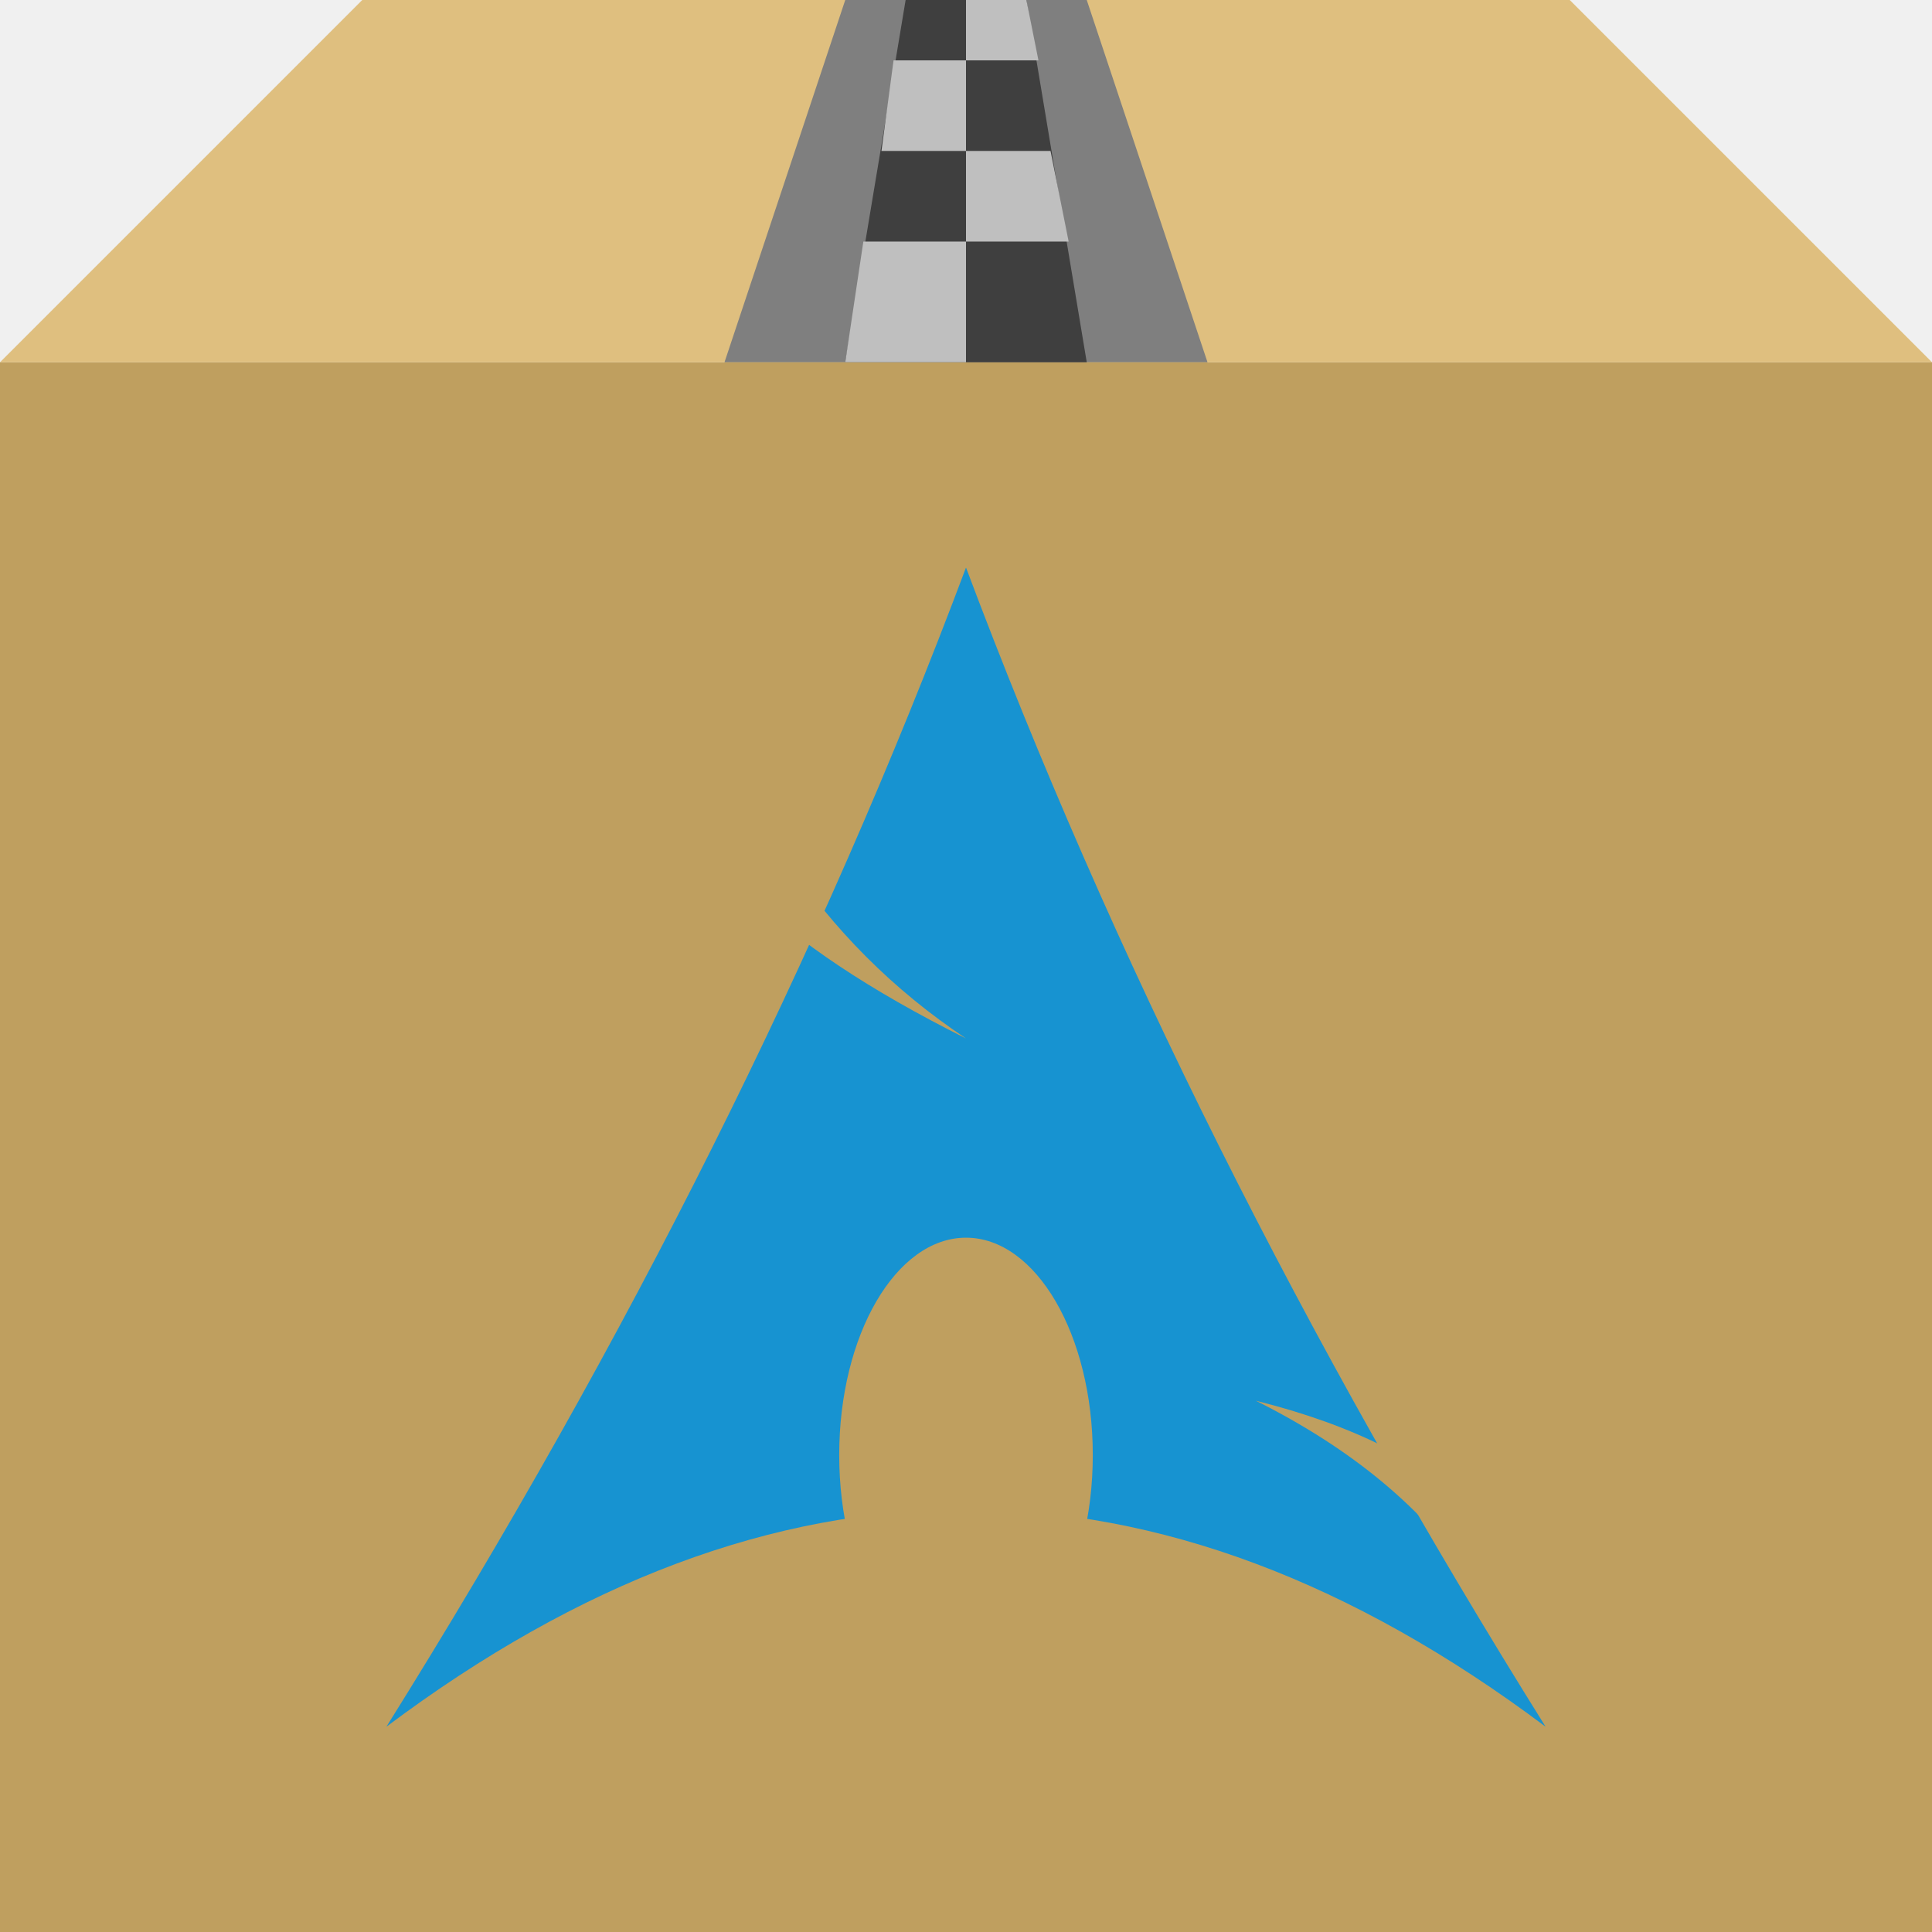
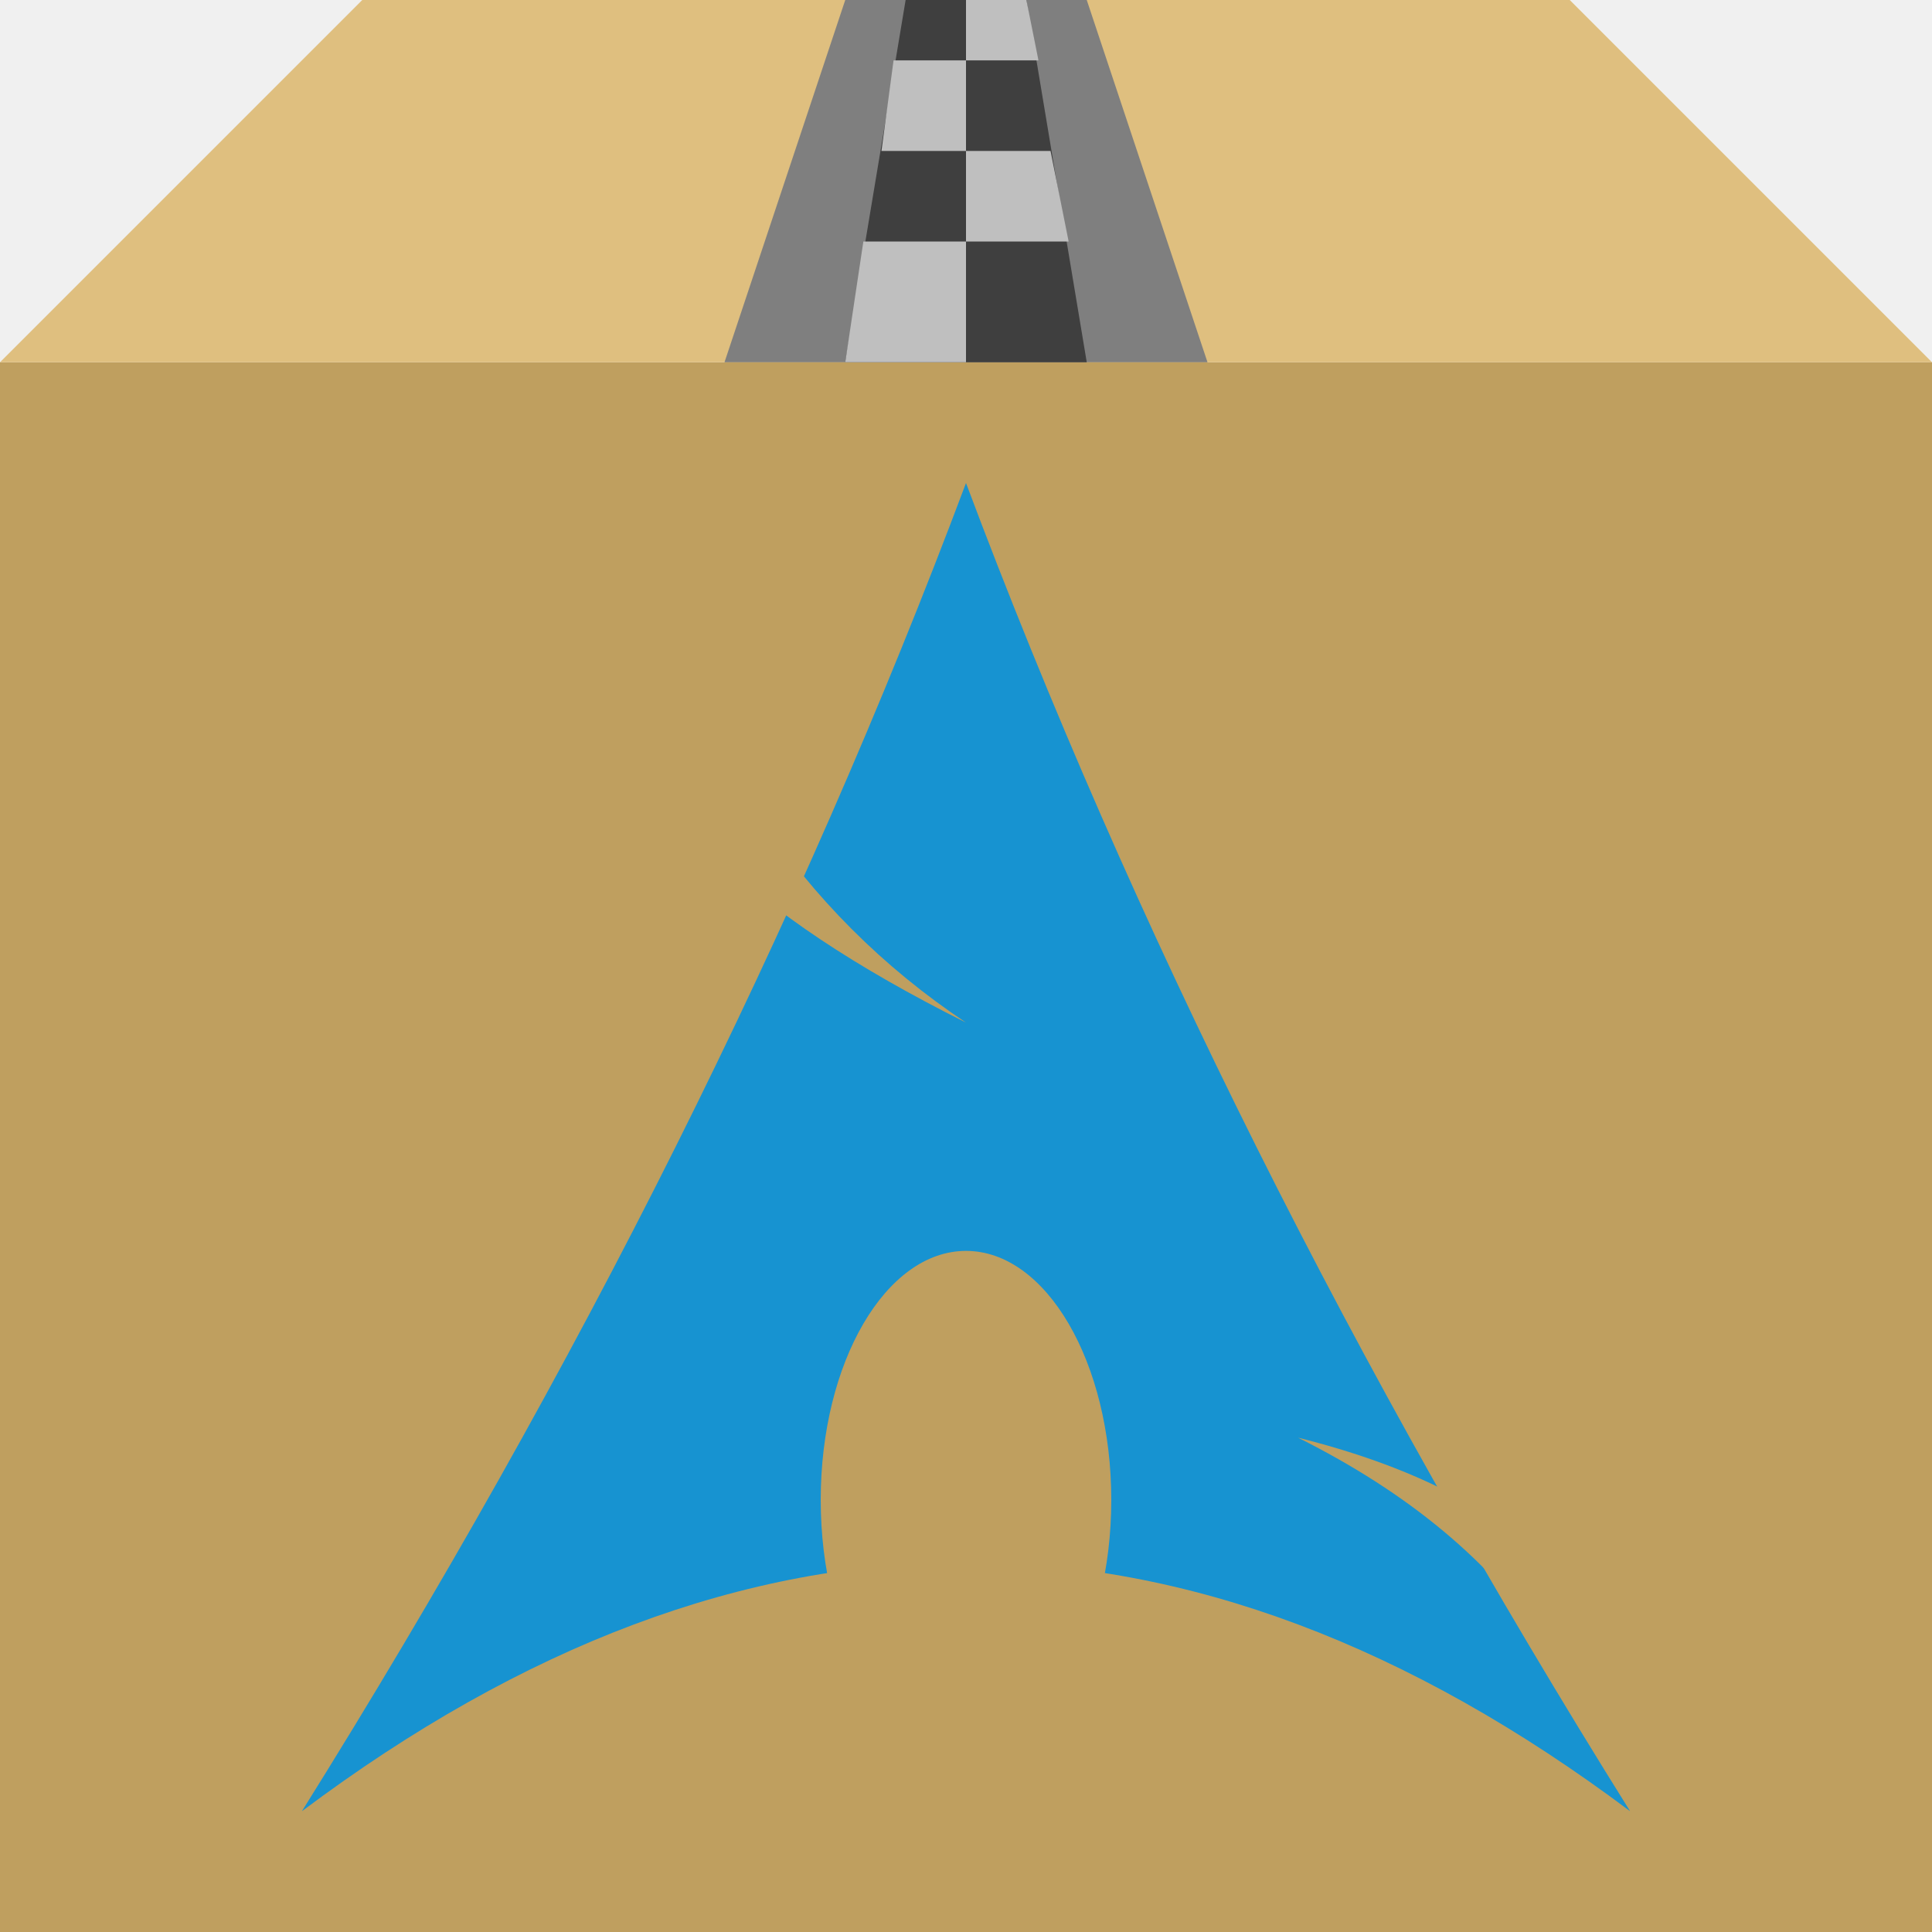
<svg xmlns="http://www.w3.org/2000/svg" width="320" height="320" version="1.1">
  <defs>
    <mask id="mask">
      <rect width="320" height="320" x="0" y="0" fill="#fff" />
      <g fill="#000">
        <ellipse cx="160" cy="245" rx="35" ry="60" />
        <path d="M 110,80 Q 130,110 160 130 Q 120,110 100,90" />
        <path d="M 300,260 Q 280,240 240,230 Q 280,250 300,280" />
      </g>
    </mask>
  </defs>
  <rect width="320" height="260" x="0" y="60" fill="#bf9f5f" />
  <polygon fill="#dfbf7f" points="60,0 260,0 320,60 0,60" />
  <polygon fill="#7f7f7f" points="140,0 180,0 200,60 120,60" />
  <polygon fill="#3f3f3f" points="150,0 170,0 180,60 140,60" />
  <polygon fill="#bfbfbf" points="160,0 170,0 172,10 148,10 146,25 174,25 177,40 143,40 140,60 160,60" />
-   <path fill="#1793d1" d="M 160,0 Q 100,160 0,320 Q 160,200 320,320 Q 220,160 160,0" mask="url(#mask)" transform="translate(64 94) scale(0.6)" />
+   <path fill="#1793d1" d="M 160,0 Q 100,160 0,320 Q 160,200 320,320 Q 220,160 160,0" mask="url(#mask)" transform="translate(50 80) scale(0.6875)" />
</svg>
